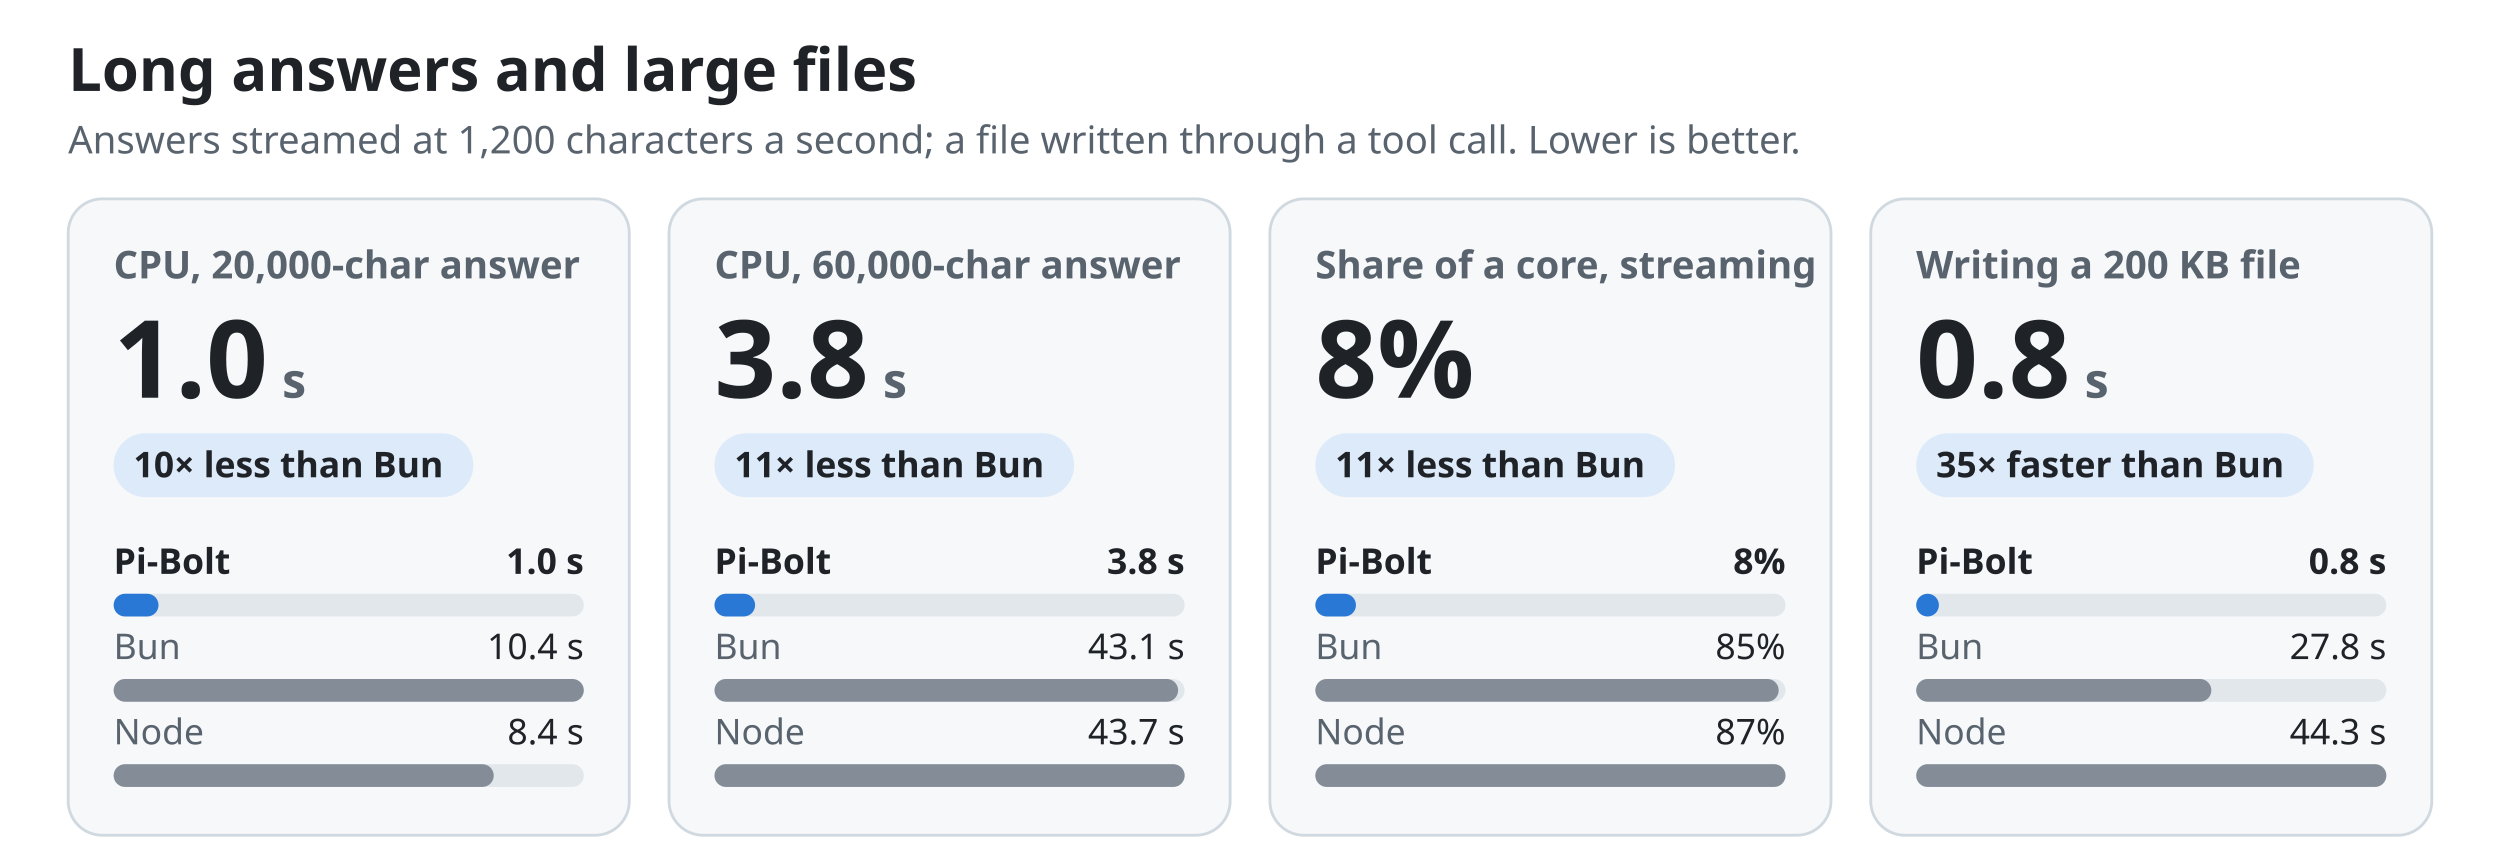
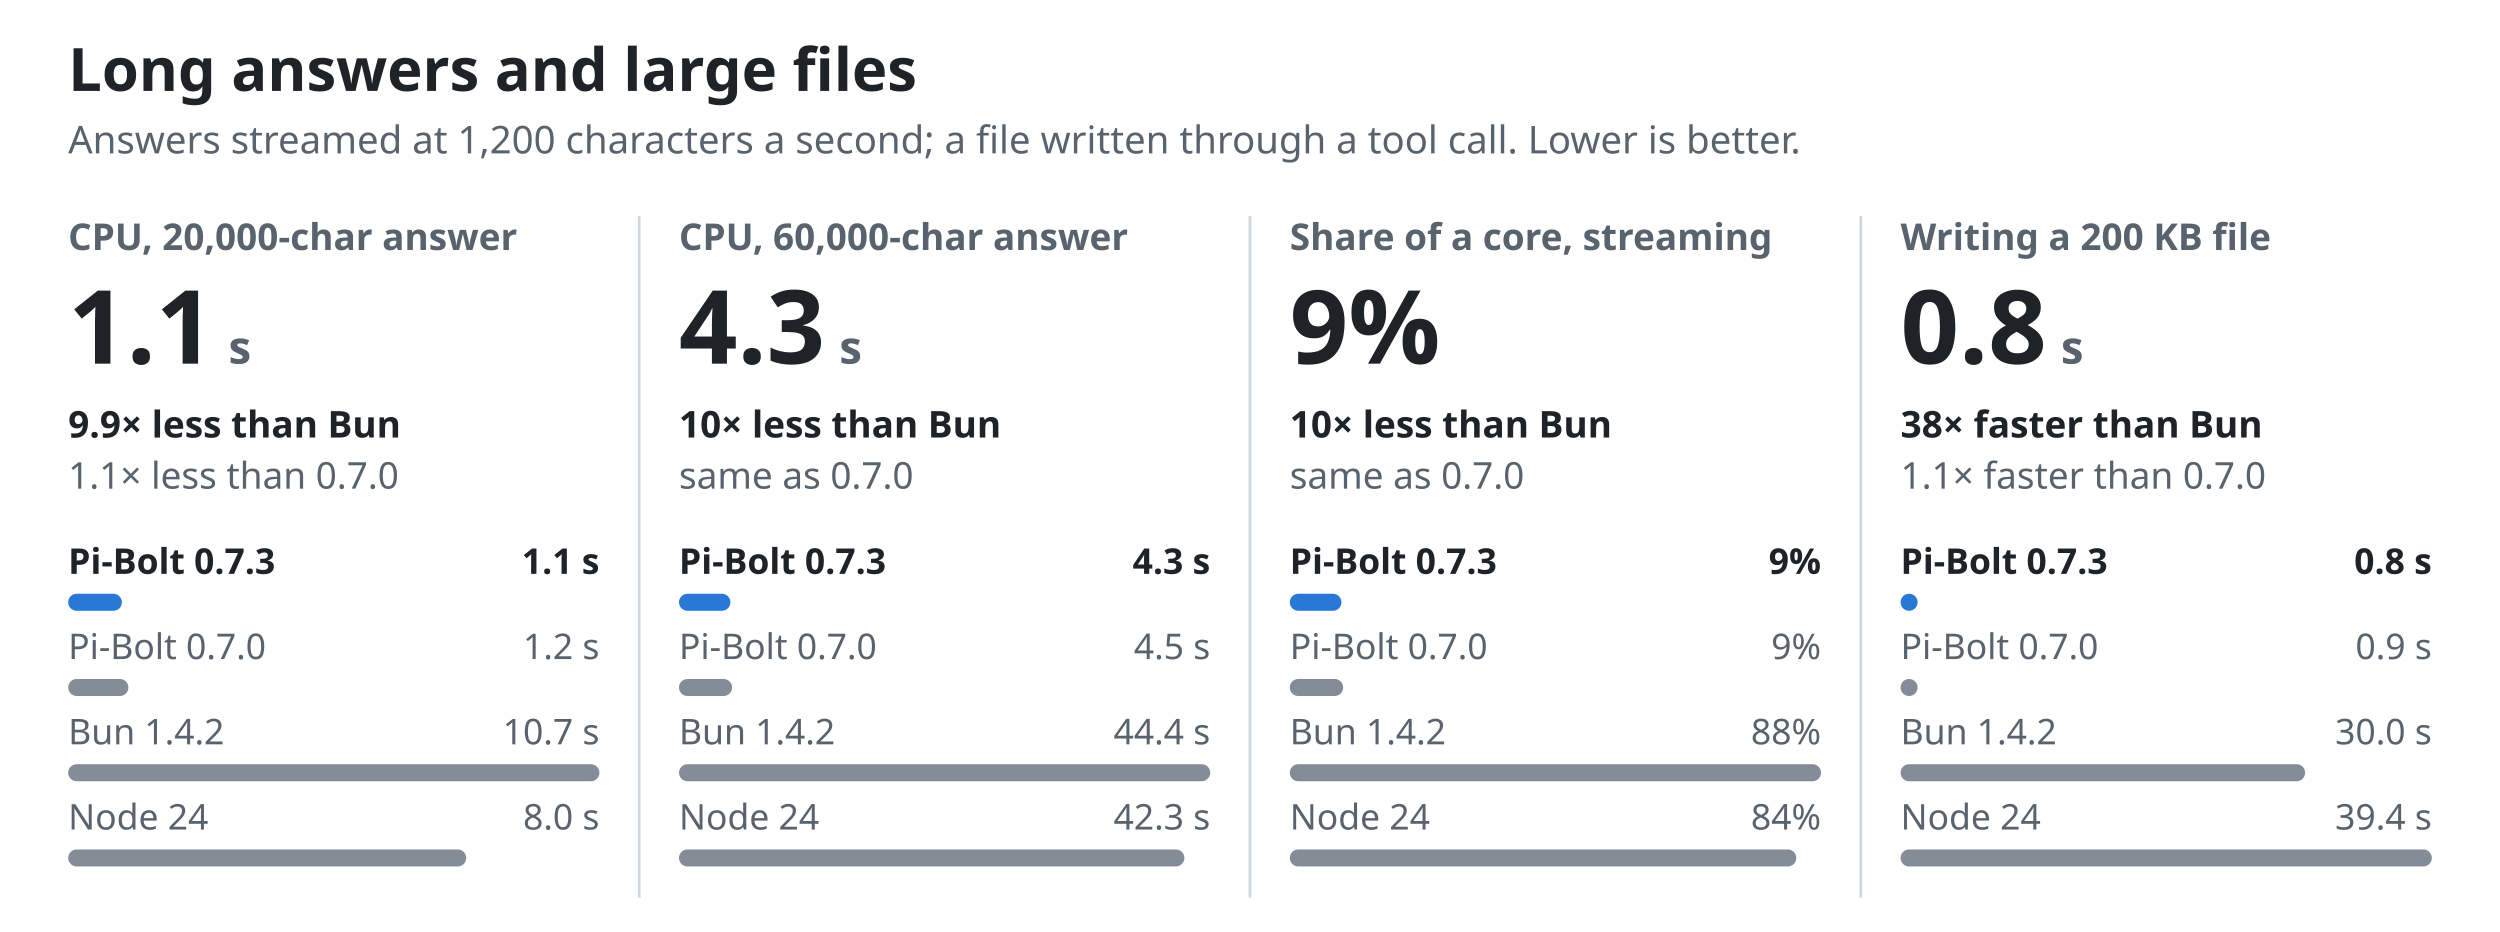
- <svg xmlns="http://www.w3.org/2000/svg" width="880" height="298" viewBox="0 0 880 298" role="img" aria-label="Long answers and large files">
+ <svg xmlns="http://www.w3.org/2000/svg" width="880" height="328" viewBox="0 0 880 328" role="img" aria-label="Long answers and large files">
  <style>text{font-family:-apple-system, BlinkMacSystemFont, 'Segoe UI', 'Noto Sans', Helvetica, Arial, sans-serif}</style>
  <text x="24" y="32" font-size="21" font-weight="650" fill="#1f2328">Long answers and large files</text>
  <text x="24" y="54" font-size="13.5" fill="#59636e">Answers streamed at 1,200 characters a second; a file written through a tool call. Lower is better.</text>
-   <rect x="24.0" y="70" width="197.5" height="224" rx="12" fill="#f6f8fa" stroke="#d1d9e0" />
-   <text x="40.0" y="98" font-size="13.5" font-weight="600" fill="#59636e">CPU, 20,000-char answer</text>
-   <text x="40.0" y="140" font-size="38" font-weight="700" fill="#1f2328">1.0<tspan font-size="17" font-weight="600" fill="#59636e" dx="5">s</tspan>
+   <text x="24.0" y="88" font-size="13" font-weight="600" fill="#59636e">CPU, 20,000-char answer</text>
+   <text x="24.0" y="128" font-size="36" font-weight="700" fill="#1f2328">1.1<tspan font-size="16" font-weight="600" fill="#59636e" dx="5">s</tspan>
  </text>
-   <rect x="40.0" y="152.5" width="126.6" height="22.5" rx="11.2" fill="#ddeaf9" />
-   <text x="47.0" y="168.0" font-size="12.5" font-weight="600" fill="#1f2328">10× less than Bun</text>
-   <text x="40.0" y="202" font-size="12.5" font-weight="650" fill="#1f2328">Pi-Bolt</text>
-   <text x="205.5" y="202" font-size="12.5" font-weight="650" text-anchor="end" fill="#1f2328">1.0 s</text>
-   <rect x="40.0" y="209" width="165.5" height="8" rx="4" fill="#d1d9e0" opacity="0.55" />
-   <rect x="40.0" y="209" width="15.8" height="8" rx="4" fill="#2a78d6" />
-   <text x="40.0" y="232" font-size="12.5" font-weight="400" fill="#59636e">Bun</text>
-   <text x="205.5" y="232" font-size="12.5" font-weight="400" text-anchor="end" fill="#1f2328">10.4 s</text>
-   <rect x="40.0" y="239" width="165.5" height="8" rx="4" fill="#d1d9e0" opacity="0.55" />
-   <rect x="40.0" y="239" width="165.5" height="8" rx="4" fill="#848d97" />
-   <text x="40.0" y="262" font-size="12.5" font-weight="400" fill="#59636e">Node</text>
-   <text x="205.5" y="262" font-size="12.5" font-weight="400" text-anchor="end" fill="#1f2328">8.4 s</text>
-   <rect x="40.0" y="269" width="165.5" height="8" rx="4" fill="#d1d9e0" opacity="0.55" />
-   <rect x="40.0" y="269" width="133.8" height="8" rx="4" fill="#848d97" />
-   <rect x="235.5" y="70" width="197.5" height="224" rx="12" fill="#f6f8fa" stroke="#d1d9e0" />
-   <text x="251.5" y="98" font-size="13.5" font-weight="600" fill="#59636e">CPU, 60,000-char answer</text>
-   <text x="251.5" y="140" font-size="38" font-weight="700" fill="#1f2328">3.8<tspan font-size="17" font-weight="600" fill="#59636e" dx="5">s</tspan>
+   <text x="24.0" y="154" font-size="13" font-weight="600" fill="#1f2328">9.9× less than Bun</text>
+   <text x="24.0" y="172" font-size="13" fill="#59636e">1.1× less than 0.7.0</text>
+   <text x="24.0" y="202" font-size="12.5" font-weight="650" fill="#1f2328">Pi-Bolt 0.7.3</text>
+   <text x="211.0" y="202" font-size="12.5" font-weight="650" text-anchor="end" fill="#1f2328">1.1 s</text>
+   <rect x="24.0" y="209" width="18.9" height="6" rx="3" fill="#2a78d6" />
+   <text x="24.0" y="232" font-size="12.5" font-weight="400" fill="#59636e">Pi-Bolt 0.7.0</text>
+   <text x="211.0" y="232" font-size="12.5" font-weight="400" text-anchor="end" fill="#59636e">1.2 s</text>
+   <rect x="24.0" y="239" width="21.2" height="6" rx="3" fill="#848d97" />
+   <text x="24.0" y="262" font-size="12.5" font-weight="400" fill="#59636e">Bun 1.4.2</text>
+   <text x="211.0" y="262" font-size="12.5" font-weight="400" text-anchor="end" fill="#59636e">10.7 s</text>
+   <rect x="24.0" y="269" width="187.0" height="6" rx="3" fill="#848d97" />
+   <text x="24.0" y="292" font-size="12.5" font-weight="400" fill="#59636e">Node 24</text>
+   <text x="211.0" y="292" font-size="12.5" font-weight="400" text-anchor="end" fill="#59636e">8.0 s</text>
+   <rect x="24.0" y="299" width="140.1" height="6" rx="3" fill="#848d97" />
+   <line x1="225.0" y1="76" x2="225.0" y2="316" stroke="#d1d9e0" />
+   <text x="239.0" y="88" font-size="13" font-weight="600" fill="#59636e">CPU, 60,000-char answer</text>
+   <text x="239.0" y="128" font-size="36" font-weight="700" fill="#1f2328">4.3<tspan font-size="16" font-weight="600" fill="#59636e" dx="5">s</tspan>
  </text>
-   <rect x="251.5" y="152.5" width="126.6" height="22.5" rx="11.2" fill="#ddeaf9" />
-   <text x="258.5" y="168.0" font-size="12.5" font-weight="600" fill="#1f2328">11× less than Bun</text>
-   <text x="251.5" y="202" font-size="12.5" font-weight="650" fill="#1f2328">Pi-Bolt</text>
-   <text x="417.0" y="202" font-size="12.5" font-weight="650" text-anchor="end" fill="#1f2328">3.8 s</text>
-   <rect x="251.5" y="209" width="165.5" height="8" rx="4" fill="#d1d9e0" opacity="0.55" />
-   <rect x="251.5" y="209" width="14.3" height="8" rx="4" fill="#2a78d6" />
-   <text x="251.5" y="232" font-size="12.5" font-weight="400" fill="#59636e">Bun</text>
-   <text x="417.0" y="232" font-size="12.5" font-weight="400" text-anchor="end" fill="#1f2328">43.1 s</text>
-   <rect x="251.5" y="239" width="165.5" height="8" rx="4" fill="#d1d9e0" opacity="0.55" />
-   <rect x="251.5" y="239" width="163.2" height="8" rx="4" fill="#848d97" />
-   <text x="251.5" y="262" font-size="12.5" font-weight="400" fill="#59636e">Node</text>
-   <text x="417.0" y="262" font-size="12.5" font-weight="400" text-anchor="end" fill="#1f2328">43.7 s</text>
-   <rect x="251.5" y="269" width="165.5" height="8" rx="4" fill="#d1d9e0" opacity="0.55" />
-   <rect x="251.5" y="269" width="165.5" height="8" rx="4" fill="#848d97" />
-   <rect x="447.0" y="70" width="197.5" height="224" rx="12" fill="#f6f8fa" stroke="#d1d9e0" />
-   <text x="463.0" y="98" font-size="13.5" font-weight="600" fill="#59636e">Share of a core, streaming</text>
-   <text x="463.0" y="140" font-size="38" font-weight="700" fill="#1f2328">8%</text>
-   <rect x="463.0" y="152.5" width="126.6" height="22.5" rx="11.2" fill="#ddeaf9" />
-   <text x="470.0" y="168.0" font-size="12.5" font-weight="600" fill="#1f2328">11× less than Bun</text>
-   <text x="463.0" y="202" font-size="12.5" font-weight="650" fill="#1f2328">Pi-Bolt</text>
-   <text x="628.5" y="202" font-size="12.5" font-weight="650" text-anchor="end" fill="#1f2328">8%</text>
-   <rect x="463.0" y="209" width="165.5" height="8" rx="4" fill="#d1d9e0" opacity="0.55" />
-   <rect x="463.0" y="209" width="14.3" height="8" rx="4" fill="#2a78d6" />
-   <text x="463.0" y="232" font-size="12.5" font-weight="400" fill="#59636e">Bun</text>
-   <text x="628.5" y="232" font-size="12.5" font-weight="400" text-anchor="end" fill="#1f2328">85%</text>
-   <rect x="463.0" y="239" width="165.5" height="8" rx="4" fill="#d1d9e0" opacity="0.55" />
-   <rect x="463.0" y="239" width="163.1" height="8" rx="4" fill="#848d97" />
-   <text x="463.0" y="262" font-size="12.5" font-weight="400" fill="#59636e">Node</text>
-   <text x="628.5" y="262" font-size="12.5" font-weight="400" text-anchor="end" fill="#1f2328">87%</text>
-   <rect x="463.0" y="269" width="165.5" height="8" rx="4" fill="#d1d9e0" opacity="0.55" />
-   <rect x="463.0" y="269" width="165.5" height="8" rx="4" fill="#848d97" />
-   <rect x="658.5" y="70" width="197.5" height="224" rx="12" fill="#f6f8fa" stroke="#d1d9e0" />
-   <text x="674.5" y="98" font-size="13.5" font-weight="600" fill="#59636e">Writing a 200 KB file</text>
-   <text x="674.5" y="140" font-size="38" font-weight="700" fill="#1f2328">0.8<tspan font-size="17" font-weight="600" fill="#59636e" dx="5">s</tspan>
+   <text x="239.0" y="154" font-size="13" font-weight="600" fill="#1f2328">10× less than Bun</text>
+   <text x="239.0" y="172" font-size="13" fill="#59636e">same as 0.7.0</text>
+   <text x="239.0" y="202" font-size="12.5" font-weight="650" fill="#1f2328">Pi-Bolt 0.7.3</text>
+   <text x="426.0" y="202" font-size="12.5" font-weight="650" text-anchor="end" fill="#1f2328">4.3 s</text>
+   <rect x="239.0" y="209" width="18.1" height="6" rx="3" fill="#2a78d6" />
+   <text x="239.0" y="232" font-size="12.5" font-weight="400" fill="#59636e">Pi-Bolt 0.7.0</text>
+   <text x="426.0" y="232" font-size="12.5" font-weight="400" text-anchor="end" fill="#59636e">4.5 s</text>
+   <rect x="239.0" y="239" width="18.7" height="6" rx="3" fill="#848d97" />
+   <text x="239.0" y="262" font-size="12.5" font-weight="400" fill="#59636e">Bun 1.4.2</text>
+   <text x="426.0" y="262" font-size="12.5" font-weight="400" text-anchor="end" fill="#59636e">44.4 s</text>
+   <rect x="239.0" y="269" width="187.0" height="6" rx="3" fill="#848d97" />
+   <text x="239.0" y="292" font-size="12.5" font-weight="400" fill="#59636e">Node 24</text>
+   <text x="426.0" y="292" font-size="12.5" font-weight="400" text-anchor="end" fill="#59636e">42.3 s</text>
+   <rect x="239.0" y="299" width="177.9" height="6" rx="3" fill="#848d97" />
+   <line x1="440.0" y1="76" x2="440.0" y2="316" stroke="#d1d9e0" />
+   <text x="454.0" y="88" font-size="13" font-weight="600" fill="#59636e">Share of a core, streaming</text>
+   <text x="454.0" y="128" font-size="36" font-weight="700" fill="#1f2328">9%</text>
+   <text x="454.0" y="154" font-size="13" font-weight="600" fill="#1f2328">10× less than Bun</text>
+   <text x="454.0" y="172" font-size="13" fill="#59636e">same as 0.7.0</text>
+   <text x="454.0" y="202" font-size="12.5" font-weight="650" fill="#1f2328">Pi-Bolt 0.7.3</text>
+   <text x="641.0" y="202" font-size="12.5" font-weight="650" text-anchor="end" fill="#1f2328">9%</text>
+   <rect x="454.0" y="209" width="18.2" height="6" rx="3" fill="#2a78d6" />
+   <text x="454.0" y="232" font-size="12.5" font-weight="400" fill="#59636e">Pi-Bolt 0.7.0</text>
+   <text x="641.0" y="232" font-size="12.5" font-weight="400" text-anchor="end" fill="#59636e">9%</text>
+   <rect x="454.0" y="239" width="18.8" height="6" rx="3" fill="#848d97" />
+   <text x="454.0" y="262" font-size="12.5" font-weight="400" fill="#59636e">Bun 1.4.2</text>
+   <text x="641.0" y="262" font-size="12.5" font-weight="400" text-anchor="end" fill="#59636e">88%</text>
+   <rect x="454.0" y="269" width="187.0" height="6" rx="3" fill="#848d97" />
+   <text x="454.0" y="292" font-size="12.5" font-weight="400" fill="#59636e">Node 24</text>
+   <text x="641.0" y="292" font-size="12.5" font-weight="400" text-anchor="end" fill="#59636e">84%</text>
+   <rect x="454.0" y="299" width="178.3" height="6" rx="3" fill="#848d97" />
+   <line x1="655.0" y1="76" x2="655.0" y2="316" stroke="#d1d9e0" />
+   <text x="669.0" y="88" font-size="13" font-weight="600" fill="#59636e">Writing a 200 KB file</text>
+   <text x="669.0" y="128" font-size="36" font-weight="700" fill="#1f2328">0.8<tspan font-size="16" font-weight="600" fill="#59636e" dx="5">s</tspan>
  </text>
-   <rect x="674.5" y="152.5" width="139.9" height="22.5" rx="11.2" fill="#ddeaf9" />
-   <text x="681.5" y="168.0" font-size="12.5" font-weight="600" fill="#1f2328">35× faster than Bun</text>
-   <text x="674.5" y="202" font-size="12.5" font-weight="650" fill="#1f2328">Pi-Bolt</text>
-   <text x="840.0" y="202" font-size="12.5" font-weight="650" text-anchor="end" fill="#1f2328">0.8 s</text>
-   <rect x="674.5" y="209" width="165.5" height="8" rx="4" fill="#d1d9e0" opacity="0.55" />
-   <rect x="674.5" y="209" width="8.0" height="8" rx="4" fill="#2a78d6" />
-   <text x="674.5" y="232" font-size="12.5" font-weight="400" fill="#59636e">Bun</text>
-   <text x="840.0" y="232" font-size="12.5" font-weight="400" text-anchor="end" fill="#1f2328">27.8 s</text>
-   <rect x="674.5" y="239" width="165.5" height="8" rx="4" fill="#d1d9e0" opacity="0.55" />
-   <rect x="674.5" y="239" width="103.9" height="8" rx="4" fill="#848d97" />
-   <text x="674.5" y="262" font-size="12.5" font-weight="400" fill="#59636e">Node</text>
-   <text x="840.0" y="262" font-size="12.5" font-weight="400" text-anchor="end" fill="#1f2328">44.3 s</text>
-   <rect x="674.5" y="269" width="165.5" height="8" rx="4" fill="#d1d9e0" opacity="0.55" />
-   <rect x="674.5" y="269" width="165.5" height="8" rx="4" fill="#848d97" />
+   <text x="669.0" y="154" font-size="13" font-weight="600" fill="#1f2328">38× faster than Bun</text>
+   <text x="669.0" y="172" font-size="13" fill="#59636e">1.1× faster than 0.7.0</text>
+   <text x="669.0" y="202" font-size="12.5" font-weight="650" fill="#1f2328">Pi-Bolt 0.7.3</text>
+   <text x="856.0" y="202" font-size="12.5" font-weight="650" text-anchor="end" fill="#1f2328">0.8 s</text>
+   <rect x="669.0" y="209" width="6.0" height="6" rx="3" fill="#2a78d6" />
+   <text x="669.0" y="232" font-size="12.5" font-weight="400" fill="#59636e">Pi-Bolt 0.7.0</text>
+   <text x="856.0" y="232" font-size="12.5" font-weight="400" text-anchor="end" fill="#59636e">0.9 s</text>
+   <rect x="669.0" y="239" width="6.0" height="6" rx="3" fill="#848d97" />
+   <text x="669.0" y="262" font-size="12.5" font-weight="400" fill="#59636e">Bun 1.4.2</text>
+   <text x="856.0" y="262" font-size="12.5" font-weight="400" text-anchor="end" fill="#59636e">30.0 s</text>
+   <rect x="669.0" y="269" width="142.4" height="6" rx="3" fill="#848d97" />
+   <text x="669.0" y="292" font-size="12.5" font-weight="400" fill="#59636e">Node 24</text>
+   <text x="856.0" y="292" font-size="12.5" font-weight="400" text-anchor="end" fill="#59636e">39.4 s</text>
+   <rect x="669.0" y="299" width="187.0" height="6" rx="3" fill="#848d97" />
</svg>
